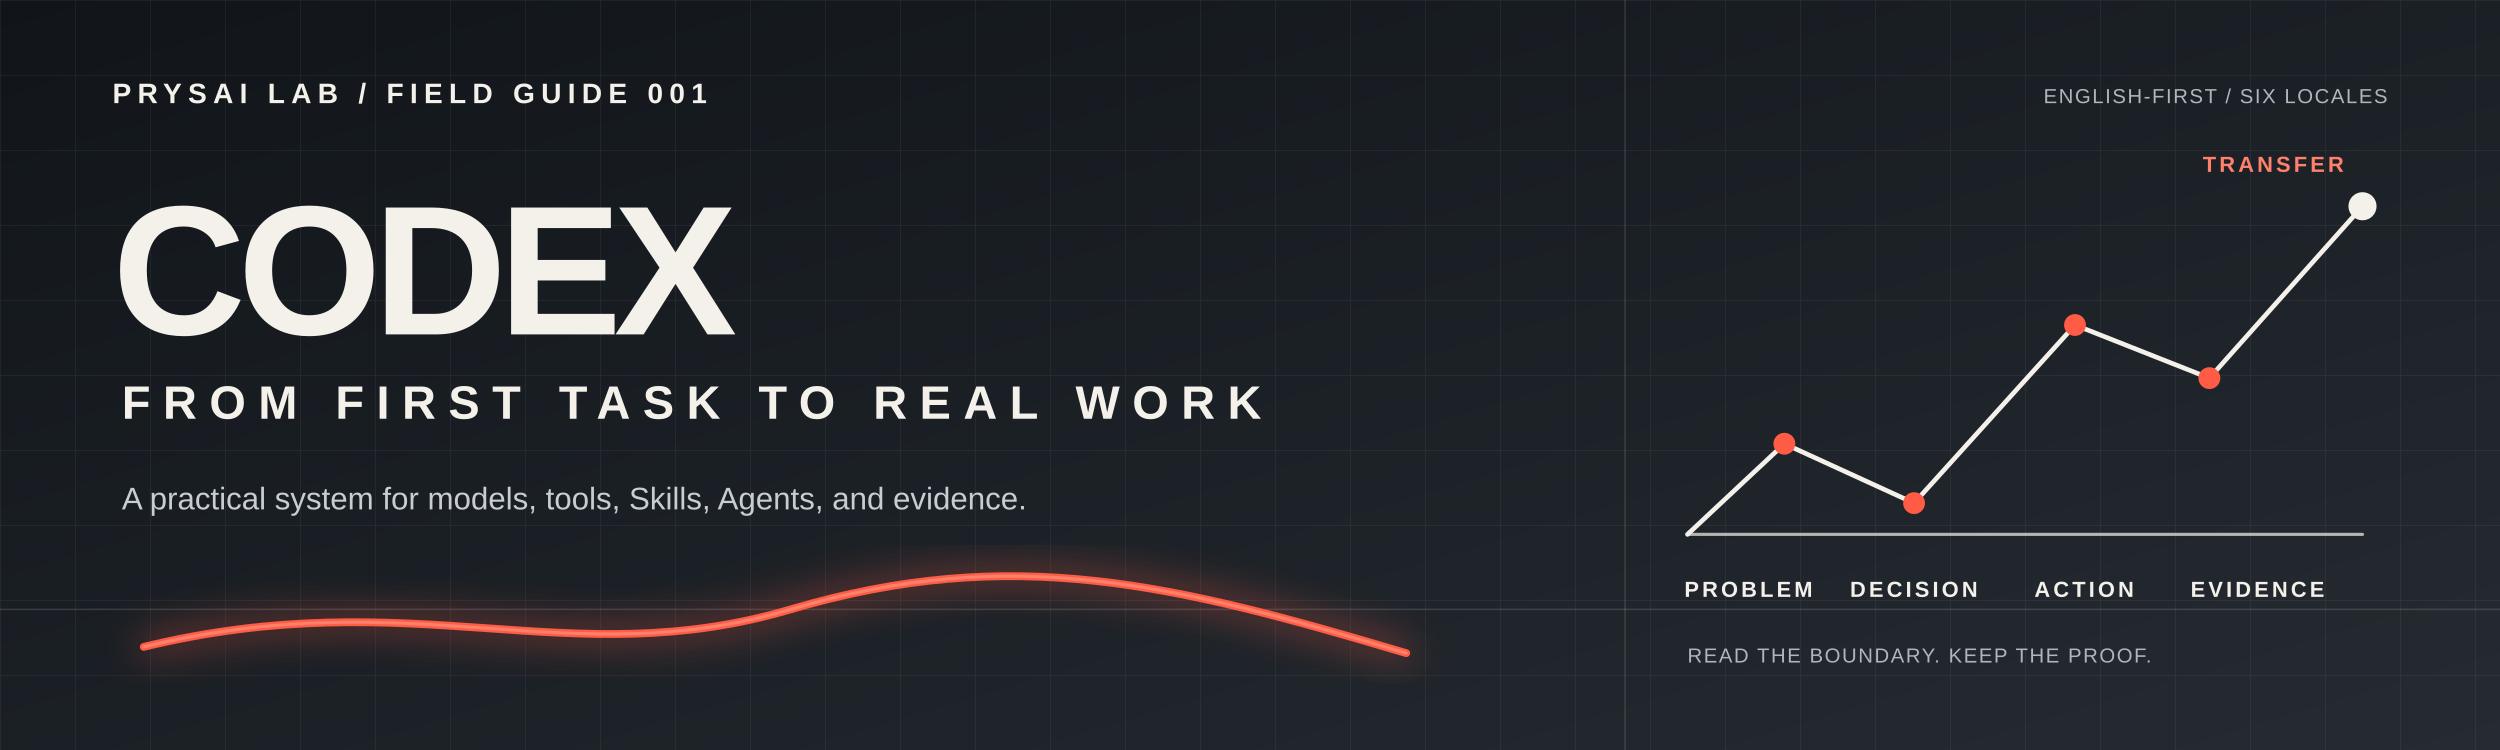
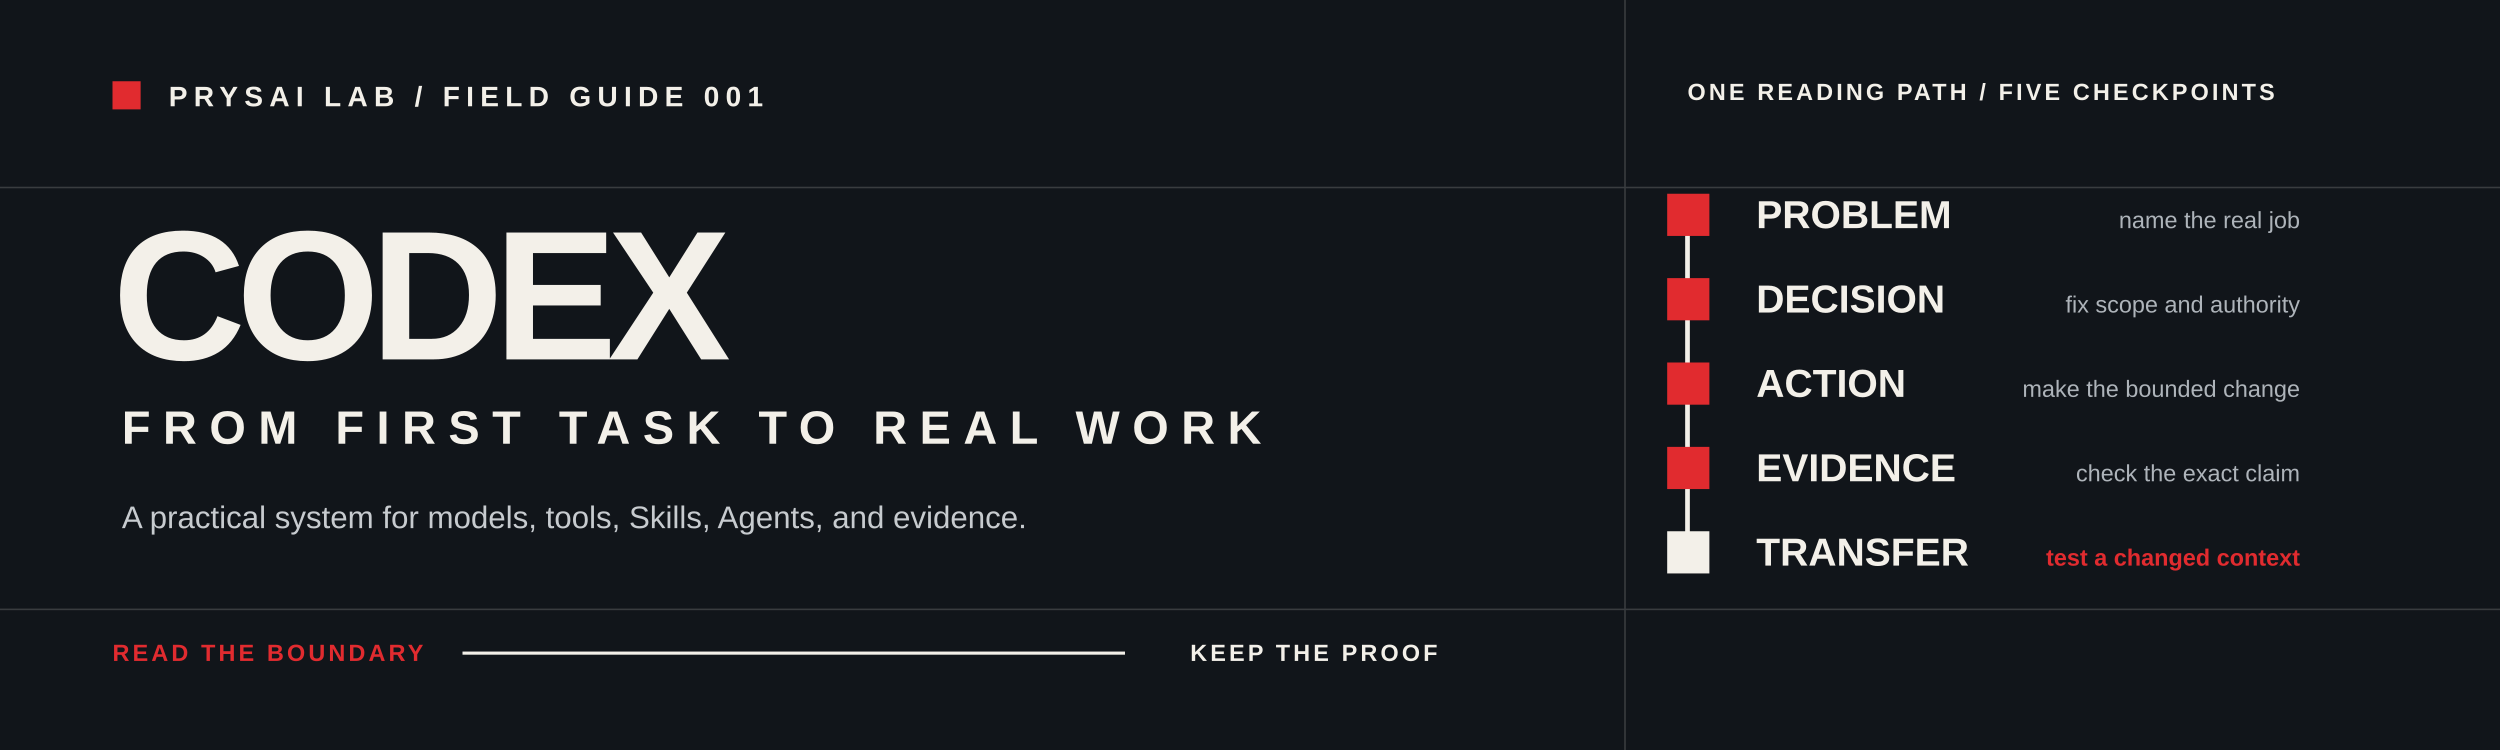
<svg xmlns="http://www.w3.org/2000/svg" viewBox="0 0 1600 480" role="img" aria-labelledby="title desc">
-   <defs>
-     <linearGradient id="wash" x1="0" y1="0" x2="1" y2="1">
-       <stop offset="0" stop-color="#11151a" />
-       <stop offset="1" stop-color="#252b31" />
-     </linearGradient>
-     <pattern id="grid" width="48" height="48" patternUnits="userSpaceOnUse">
-       <path d="M 48 0 L 0 0 0 48" fill="none" stroke="#ffffff" stroke-opacity=".07" stroke-width="1" />
-     </pattern>
-     <filter id="softGlow" x="-40%" y="-40%" width="180%" height="180%">
-       <feGaussianBlur stdDeviation="12" result="blur" />
-       <feMerge>
-         <feMergeNode in="blur" />
-         <feMergeNode in="SourceGraphic" />
-       </feMerge>
-     </filter>
-   </defs>
-   <rect width="1600" height="480" fill="url(#wash)" />
-   <rect width="1600" height="480" fill="url(#grid)" />
-   <path d="M 0 390 H 1600" stroke="#ffffff" stroke-opacity=".14" />
-   <path d="M 1040 0 V 480" stroke="#ffffff" stroke-opacity=".12" />
-   <g fill="#f4f1ea" font-family="Arial, Helvetica, sans-serif">
-     <text x="72" y="66" font-size="18" font-weight="700" letter-spacing="4">PRYSAI LAB / FIELD GUIDE 001</text>
-     <text x="72" y="214" font-size="118" font-weight="800" letter-spacing="-5">CODEX</text>
-     <text x="78" y="268" font-size="30" font-weight="700" letter-spacing="8">FROM FIRST TASK TO REAL WORK</text>
-     <text x="78" y="326" font-size="20" fill="#c8cdd2">A practical system for models, tools, Skills, Agents, and evidence.</text>
-   </g>
-   <g fill="none" stroke-linecap="round" stroke-linejoin="round">
-     <path d="M 92 414 C 265 372, 364 432, 506 390 S 752 374, 900 418" stroke="#ff5b45" stroke-width="5" filter="url(#softGlow)" />
-     <path d="M 92 414 C 265 372, 364 432, 506 390 S 752 374, 900 418" stroke="#ff806b" stroke-width="2" />
-     <path d="M 1080 342 H 1512" stroke="#f4f1ea" stroke-opacity=".7" stroke-width="2" />
-     <path d="M 1080 342 L 1142 284 L 1225 322 L 1328 208 L 1414 242 L 1512 132" stroke="#f4f1ea" stroke-width="3" />
-     <circle cx="1142" cy="284" r="7" fill="#ff5b45" stroke="none" />
-     <circle cx="1225" cy="322" r="7" fill="#ff5b45" stroke="none" />
-     <circle cx="1328" cy="208" r="7" fill="#ff5b45" stroke="none" />
-     <circle cx="1414" cy="242" r="7" fill="#ff5b45" stroke="none" />
-     <circle cx="1512" cy="132" r="9" fill="#f4f1ea" stroke="none" />
-   </g>
-   <g fill="#f4f1ea" font-family="Arial, Helvetica, sans-serif" font-size="14" font-weight="700" letter-spacing="2">
-     <text x="1078" y="382">PROBLEM</text>
-     <text x="1184" y="382">DECISION</text>
-     <text x="1302" y="382">ACTION</text>
-     <text x="1402" y="382">EVIDENCE</text>
-     <text x="1500" y="110" text-anchor="end" fill="#ff806b">TRANSFER</text>
-   </g>
-   <g fill="#aeb6be" font-family="Arial, Helvetica, sans-serif" font-size="13" letter-spacing="1">
-     <text x="1080" y="424">READ THE BOUNDARY. KEEP THE PROOF.</text>
-     <text x="1528" y="66" text-anchor="end">ENGLISH-FIRST / SIX LOCALES</text>
+   <rect width="1600" height="480" fill="#11151a" />
+   <path d="M0 120H1600M0 390H1600M1040 0V480" fill="none" stroke="#f3f0e9" stroke-opacity=".18" />
+   <g font-family="Arial, Helvetica, sans-serif">
+     <rect x="72" y="52" width="18" height="18" fill="#e12b2f" />
+     <text x="108" y="68" fill="#f3f0e9" font-size="18" font-weight="700" letter-spacing="4">PRYSAI LAB / FIELD GUIDE 001</text>
+     <text x="72" y="230" fill="#f3f0e9" font-size="118" font-weight="800" letter-spacing="-6">CODEX</text>
+     <text x="78" y="284" fill="#f3f0e9" font-size="30" font-weight="700" letter-spacing="8">FROM FIRST TASK TO REAL WORK</text>
+     <text x="78" y="338" fill="#c7cbcf" font-size="20">A practical system for models, tools, Skills, Agents, and evidence.</text>
+     <text x="72" y="423" fill="#e12b2f" font-size="15" font-weight="700" letter-spacing="2">READ THE BOUNDARY</text>
+     <line x1="296" y1="418" x2="720" y2="418" stroke="#f3f0e9" stroke-width="2" />
+     <text x="920" y="423" fill="#f3f0e9" font-size="15" font-weight="700" text-anchor="end" letter-spacing="2">KEEP THE PROOF</text>
+     <text x="1080" y="64" fill="#f3f0e9" font-size="15" font-weight="700" letter-spacing="2">ONE READING PATH / FIVE CHECKPOINTS</text>
+     <line x1="1080" y1="132" x2="1080" y2="354" stroke="#f3f0e9" stroke-width="3" />
+     <rect x="1067" y="124" width="27" height="27" fill="#e12b2f" />
+     <rect x="1067" y="178" width="27" height="27" fill="#e12b2f" />
+     <rect x="1067" y="232" width="27" height="27" fill="#e12b2f" />
+     <rect x="1067" y="286" width="27" height="27" fill="#e12b2f" />
+     <rect x="1067" y="340" width="27" height="27" fill="#f3f0e9" />
+     <text x="1124" y="146" fill="#f3f0e9" font-size="25" font-weight="700">PROBLEM</text>
+     <text x="1472" y="146" fill="#aeb4ba" font-size="15" text-anchor="end">name the real job</text>
+     <text x="1124" y="200" fill="#f3f0e9" font-size="25" font-weight="700">DECISION</text>
+     <text x="1472" y="200" fill="#aeb4ba" font-size="15" text-anchor="end">fix scope and authority</text>
+     <text x="1124" y="254" fill="#f3f0e9" font-size="25" font-weight="700">ACTION</text>
+     <text x="1472" y="254" fill="#aeb4ba" font-size="15" text-anchor="end">make the bounded change</text>
+     <text x="1124" y="308" fill="#f3f0e9" font-size="25" font-weight="700">EVIDENCE</text>
+     <text x="1472" y="308" fill="#aeb4ba" font-size="15" text-anchor="end">check the exact claim</text>
+     <text x="1124" y="362" fill="#f3f0e9" font-size="25" font-weight="700">TRANSFER</text>
+     <text x="1472" y="362" fill="#e12b2f" font-size="15" font-weight="700" text-anchor="end">test a changed context</text>
  </g>
</svg>
